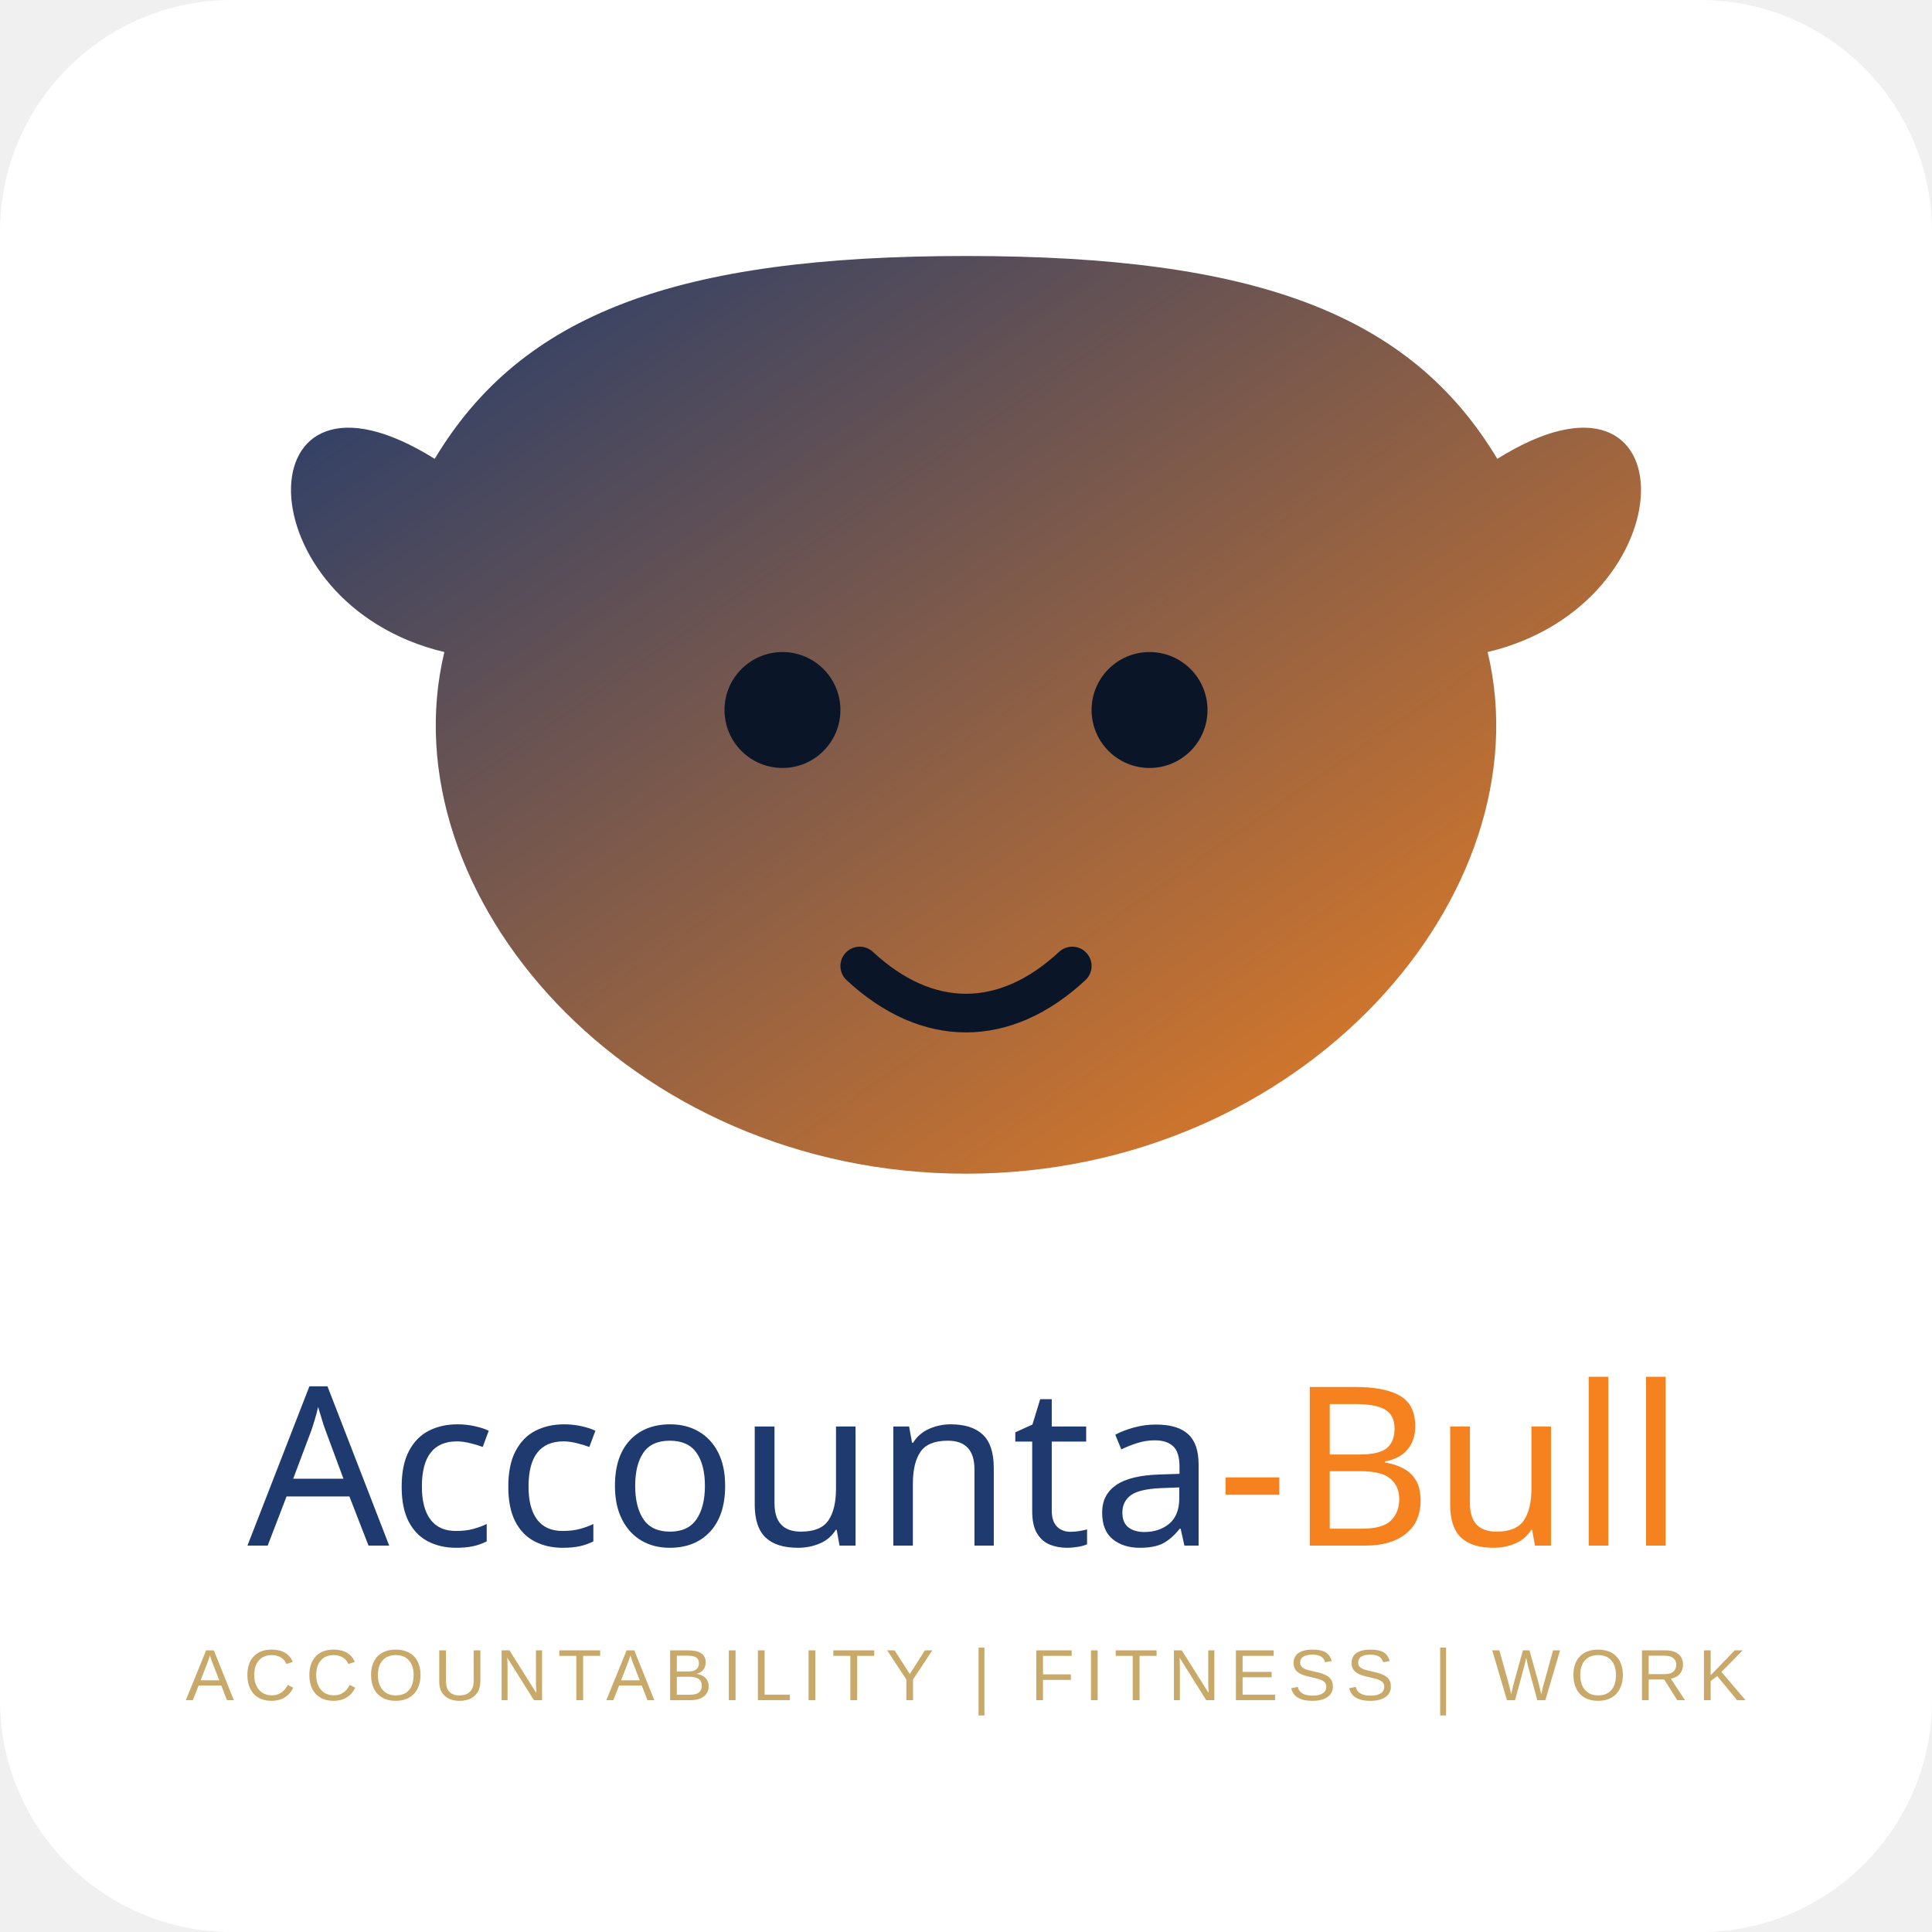
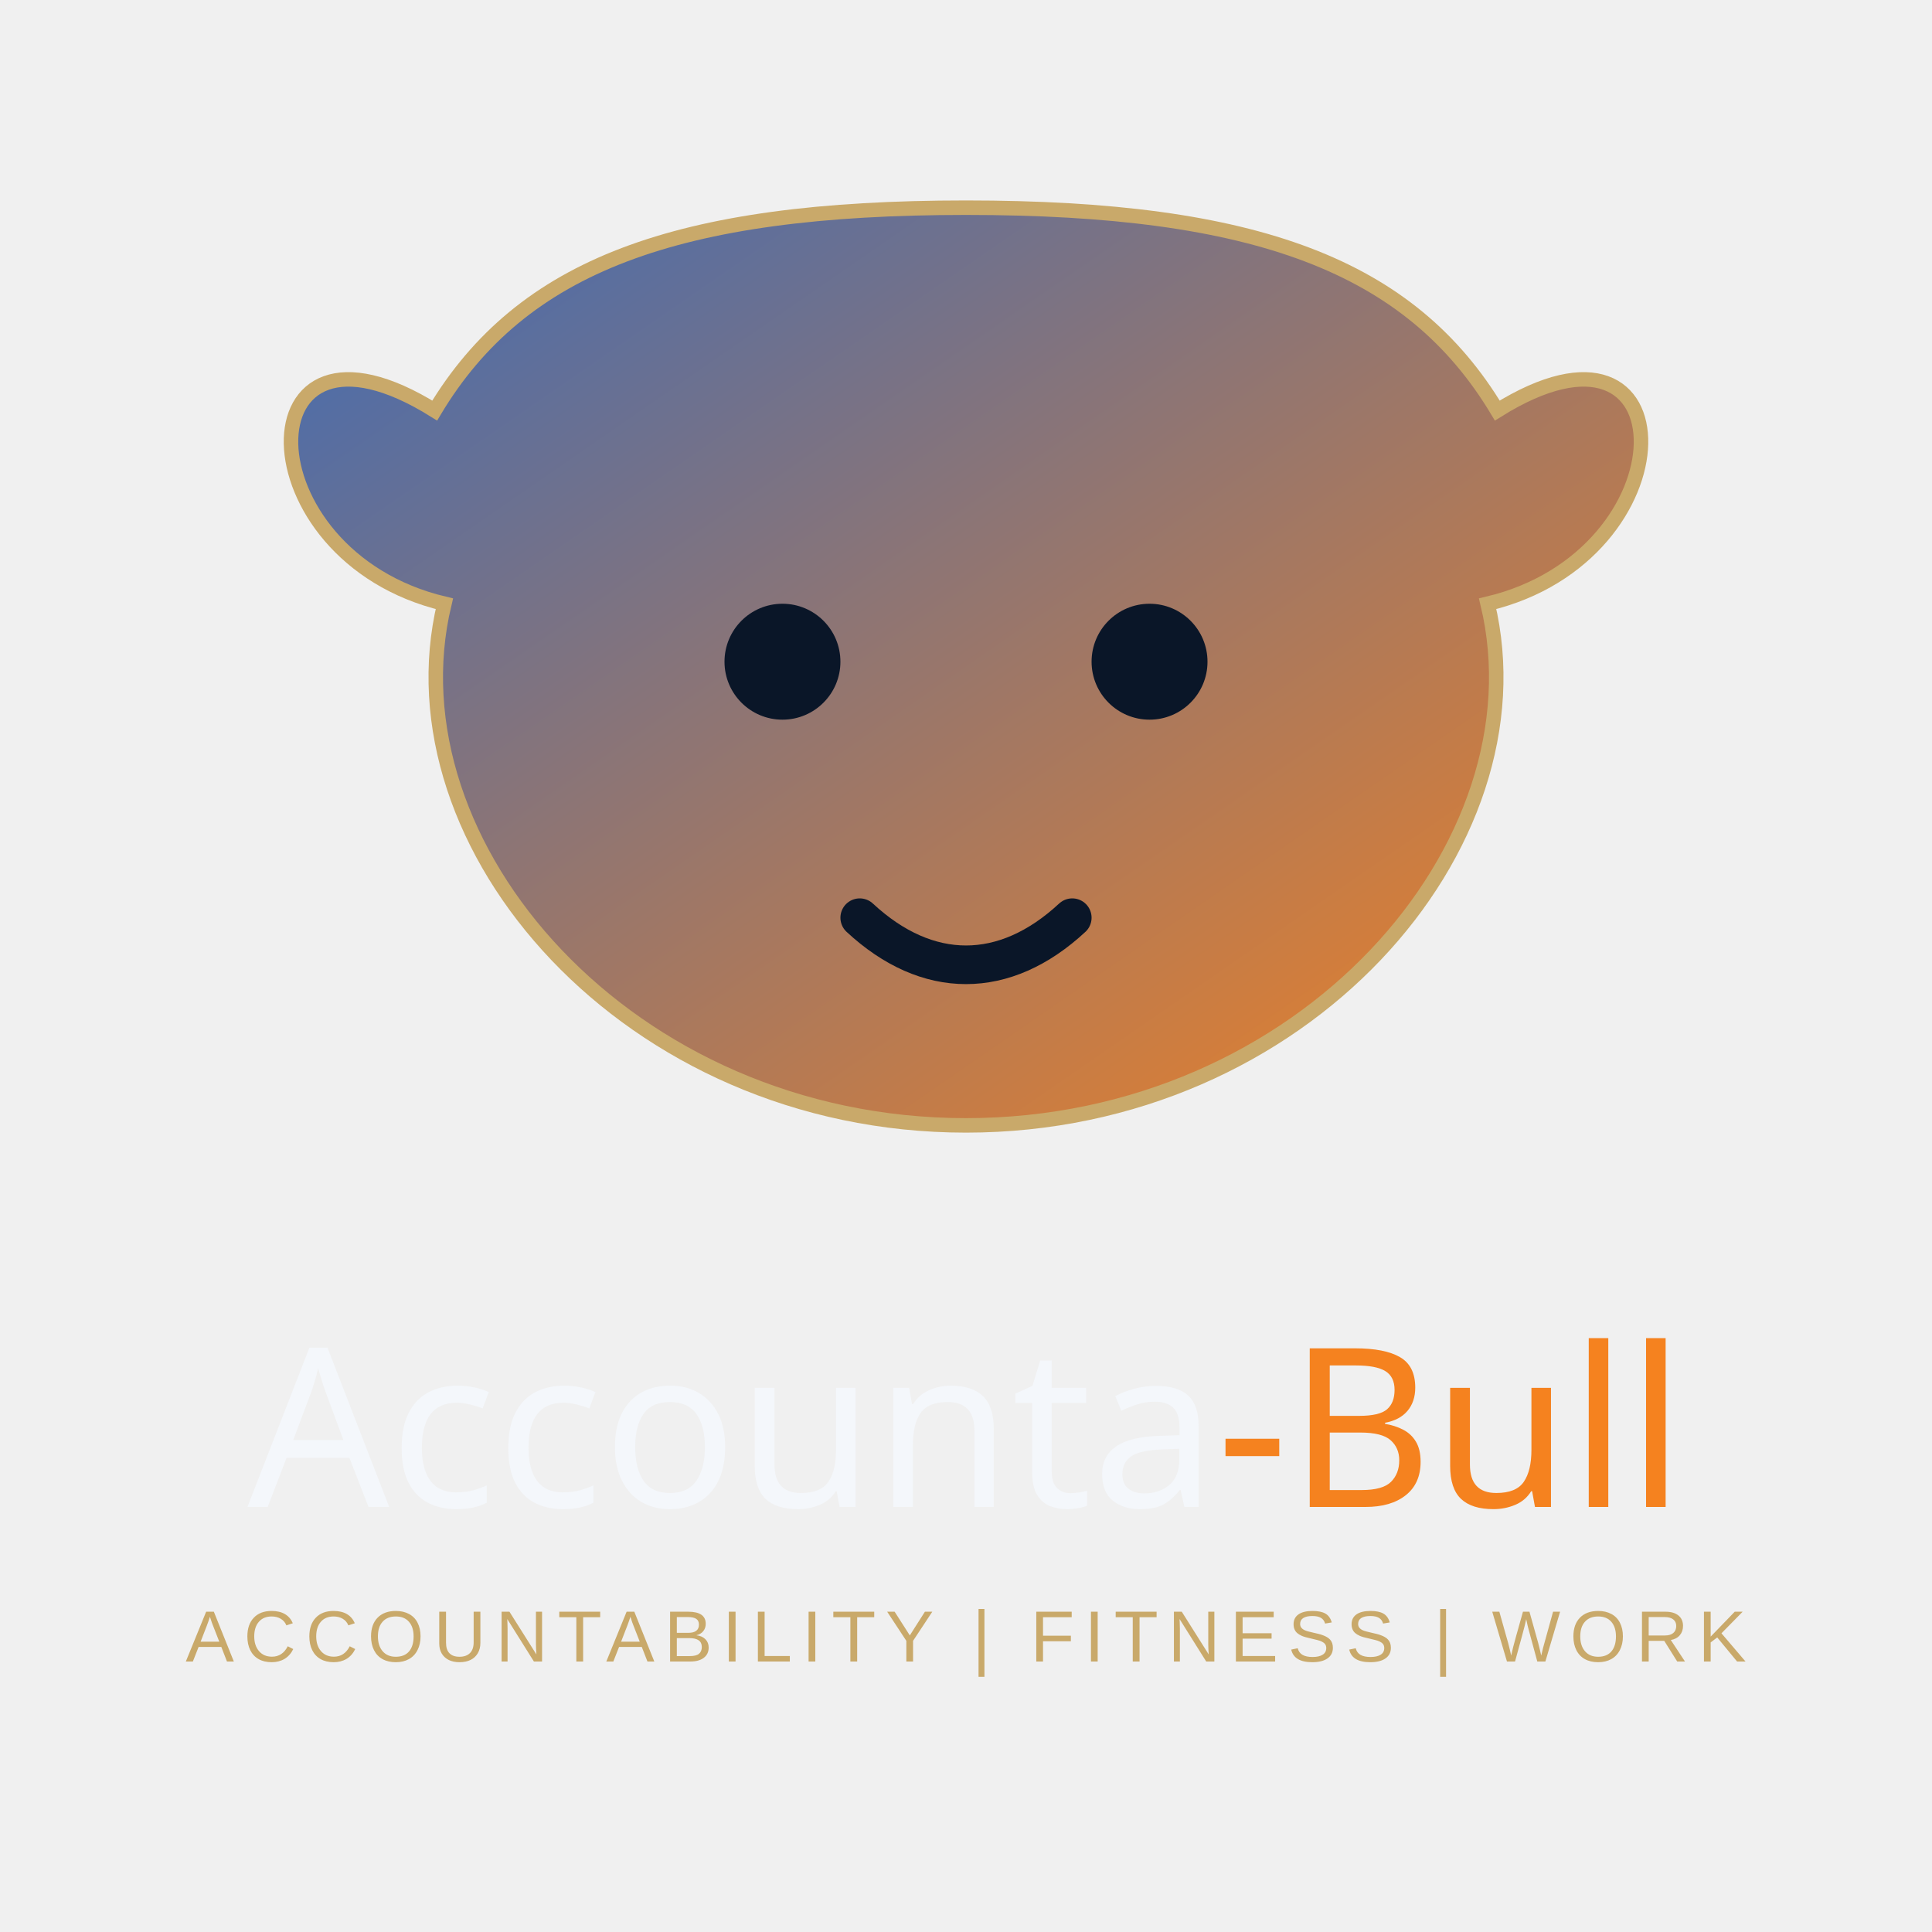
<svg xmlns="http://www.w3.org/2000/svg" viewBox="0 0 400 400" width="400" height="400" role="img" aria-label="Accounta-Bull logo placeholder">
  <defs>
    <linearGradient id="bullGrad" x1="0" y1="0" x2="1" y2="1">
-       <stop offset="0" stop-color="#1E3A6E" />
+       <stop offset="0" stop-color="#3f6bb5" />
      <stop offset="1" stop-color="#F5821F" />
    </linearGradient>
  </defs>
-   <rect width="400" height="400" rx="48" fill="#ffffff" />
-   <g transform="translate(200 165)">
-     <path d="M-110 -70 C -150 -95 -150 -40 -108 -30 C -120 20 -70 78 0 78 C 70 78 120 20 108 -30 C 150 -40 150 -95 110 -70 C 92 -100 60 -112 0 -112 C -60 -112 -92 -100 -110 -70 Z" fill="url(#bullGrad)" />
+   <g transform="translate(200 155)">
+     <path d="M-110 -70 C -150 -95 -150 -40 -108 -30 C -120 20 -70 78 0 78 C 70 78 120 20 108 -30 C 150 -40 150 -95 110 -70 C 92 -100 60 -112 0 -112 C -60 -112 -92 -100 -110 -70 Z" fill="url(#bullGrad)" stroke="#C9A96A" stroke-width="3" />
    <circle cx="-38" cy="-18" r="12" fill="#0A1628" />
    <circle cx="38" cy="-18" r="12" fill="#0A1628" />
    <path d="M-22 35 C -8 48 8 48 22 35" stroke="#0A1628" stroke-width="8" fill="none" stroke-linecap="round" />
  </g>
-   <text x="200" y="320" text-anchor="middle" font-family="Archivo Black, Arial Black, sans-serif" font-size="46" fill="#1E3A6E">Accounta<tspan fill="#F5821F">-Bull</tspan>
+   <text x="200" y="312" text-anchor="middle" font-family="Archivo Black, Arial Black, sans-serif" font-size="46" fill="#F4F7FB">Accounta<tspan fill="#F5821F">-Bull</tspan>
  </text>
-   <text x="200" y="352" text-anchor="middle" font-family="Space Grotesk, Arial, sans-serif" font-size="15" letter-spacing="2" fill="#C9A96A">ACCOUNTABILITY | FITNESS | WORK</text>
+   <text x="200" y="344" text-anchor="middle" font-family="Space Grotesk, Arial, sans-serif" font-size="15" letter-spacing="2" fill="#C9A96A">ACCOUNTABILITY | FITNESS | WORK</text>
</svg>
